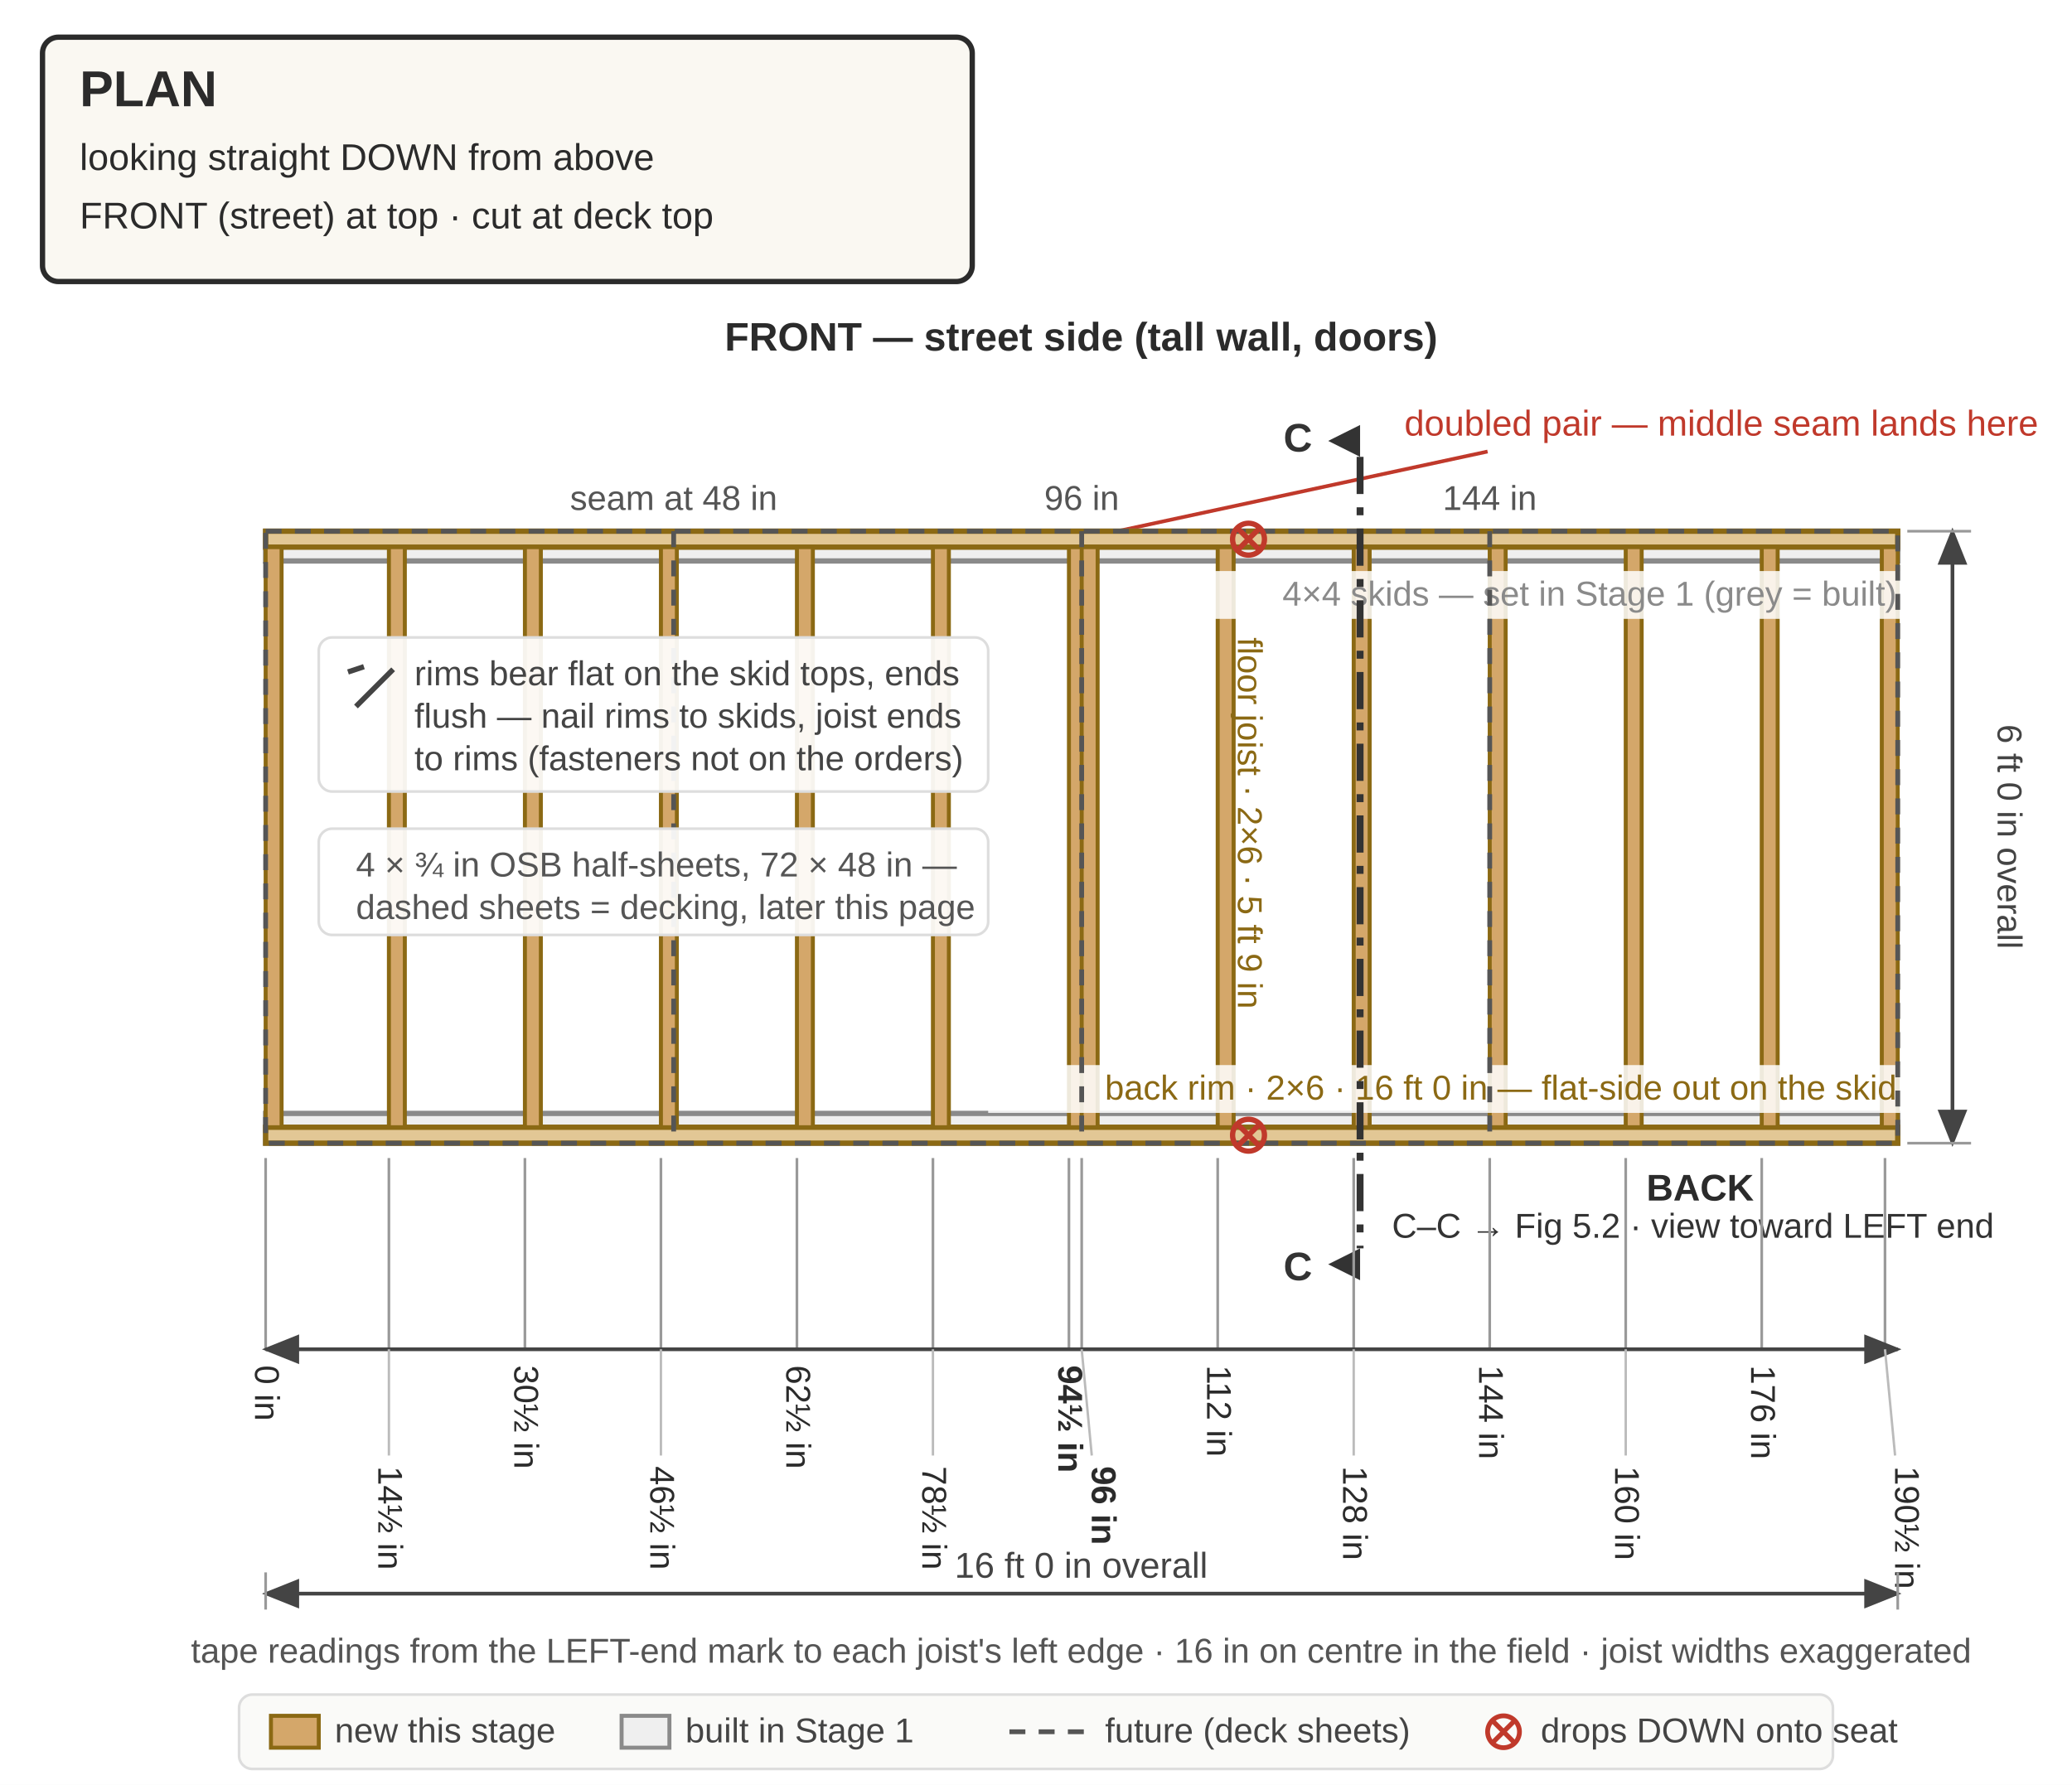
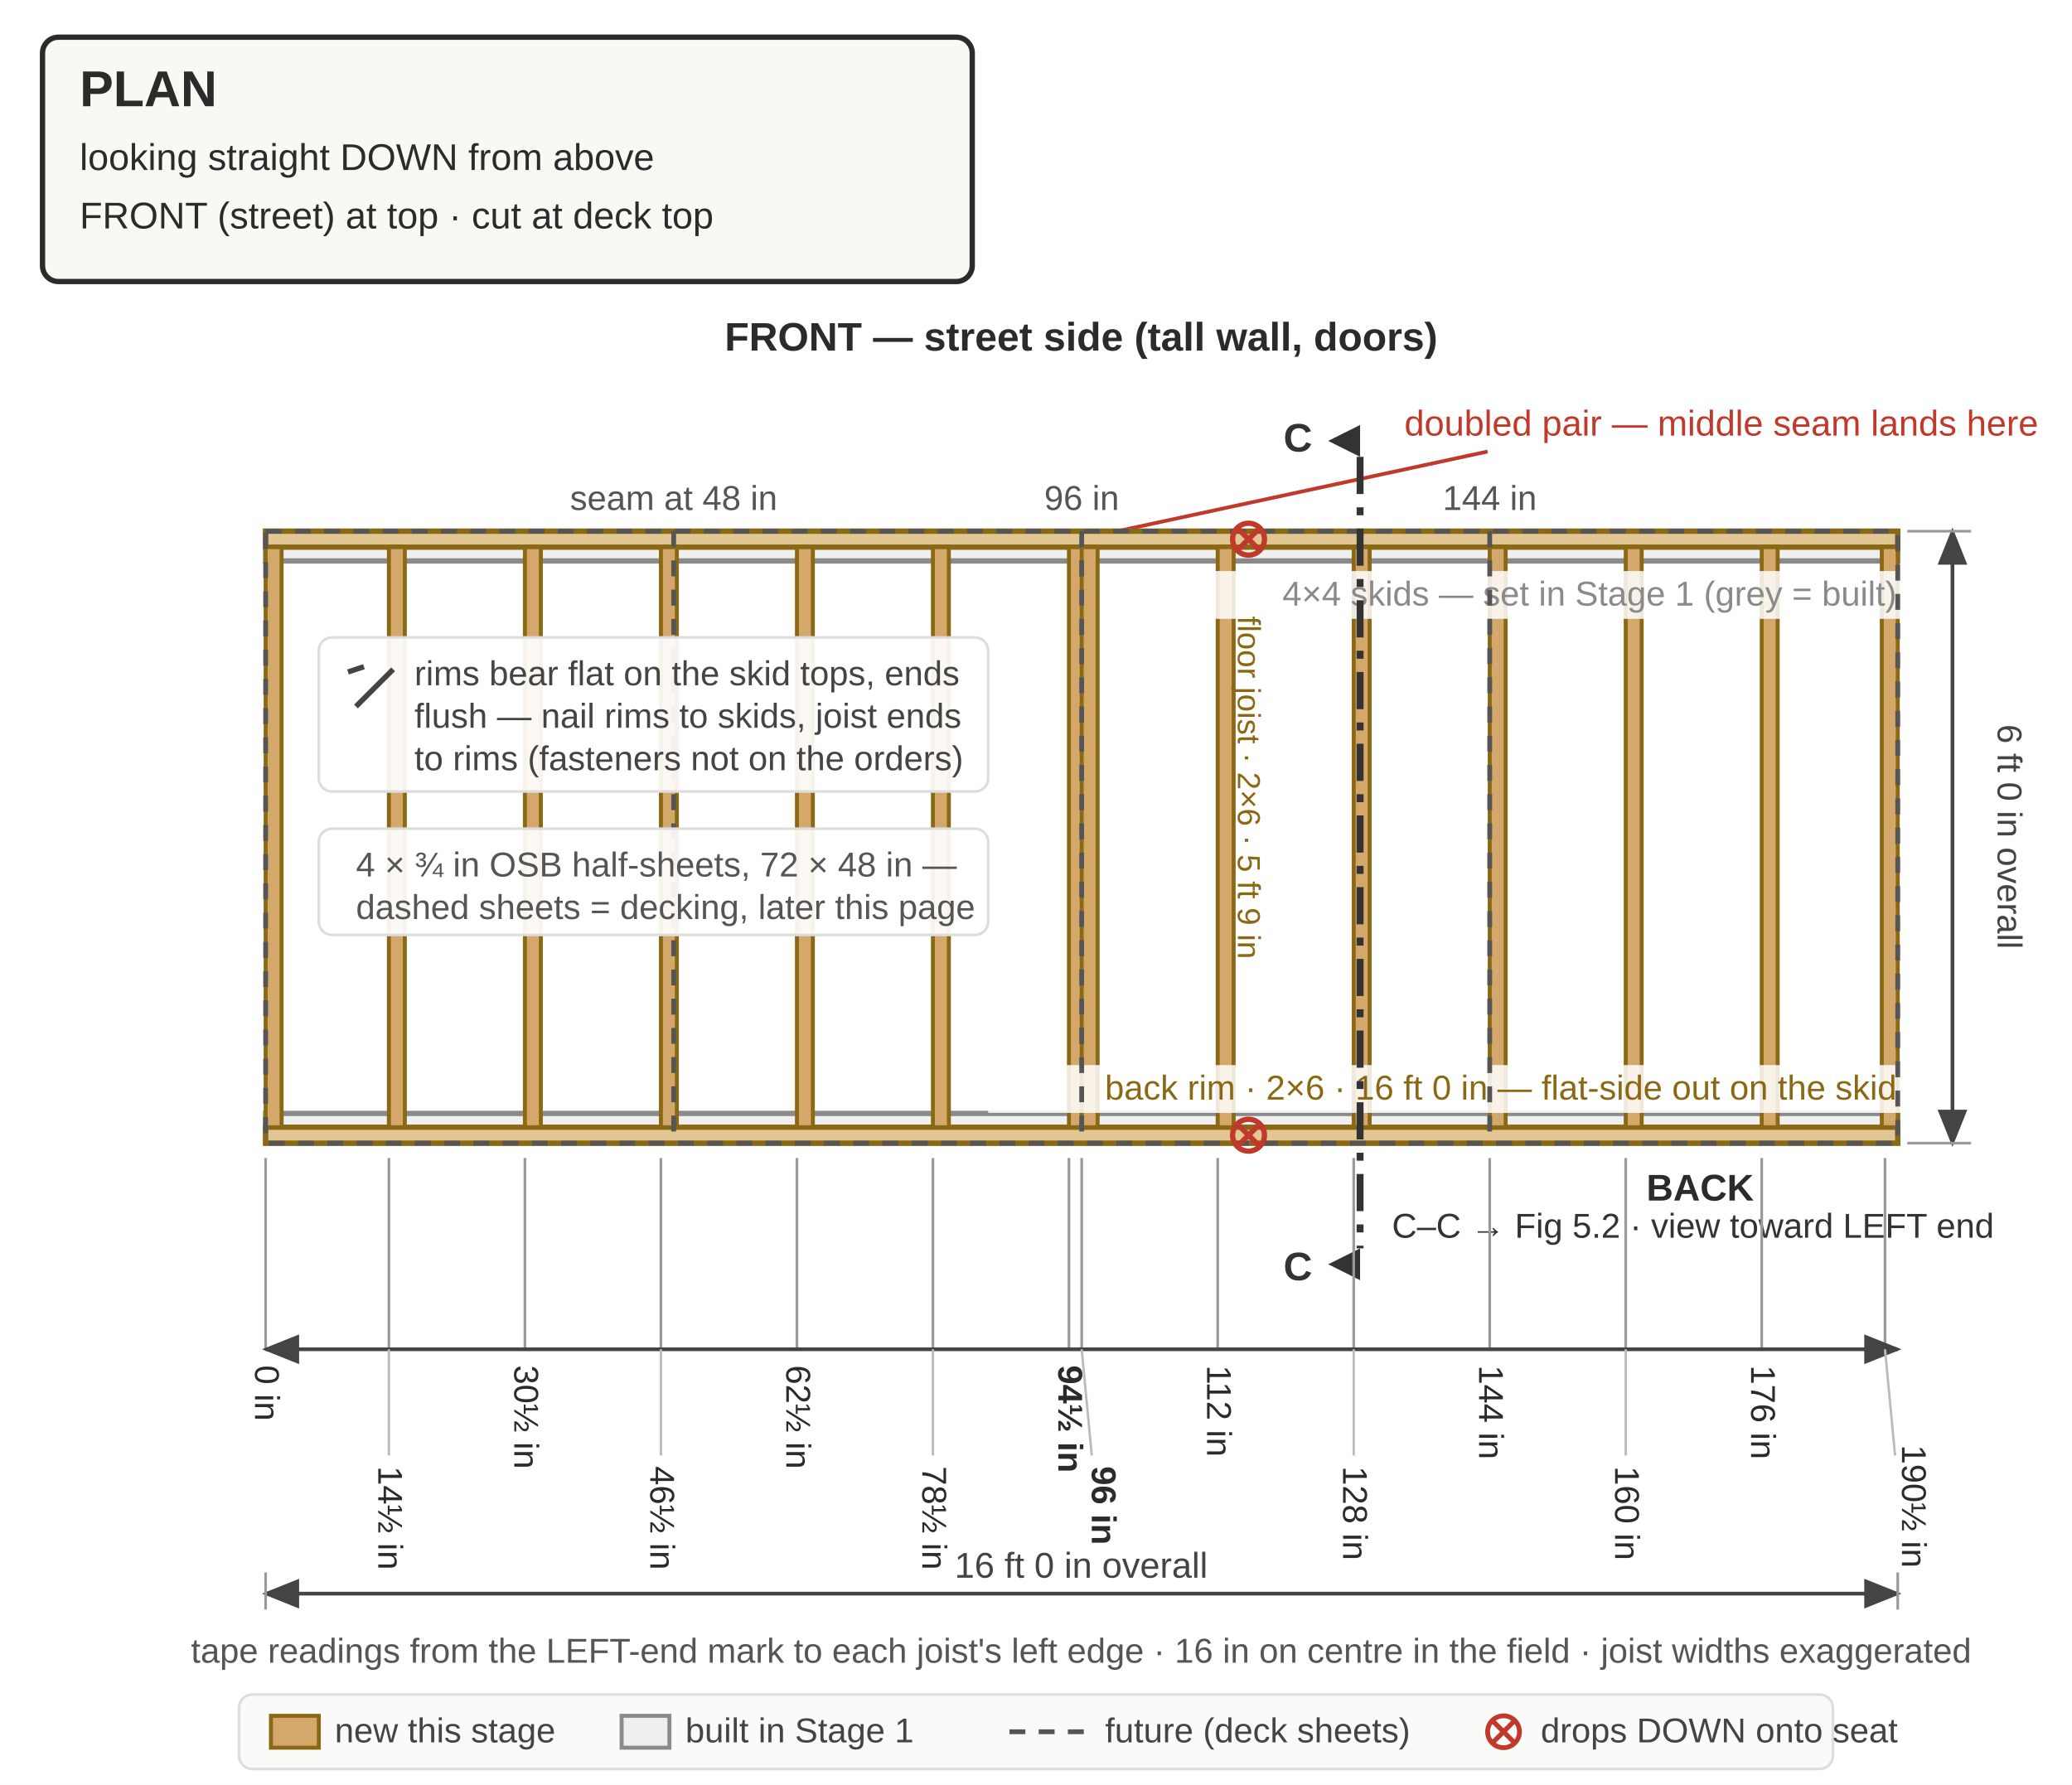
<svg xmlns="http://www.w3.org/2000/svg" viewBox="0 0 780 672" font-family="Arial, Helvetica, sans-serif">
  <rect width="780" height="672" fill="#ffffff" />
  <defs>
    <marker id="dim05a" markerWidth="10" markerHeight="8" refX="9" refY="4" orient="auto">
      <path d="M0,0 L10,4 L0,8 Z" fill="#444" />
    </marker>
    <marker id="dim05as" markerWidth="10" markerHeight="8" refX="1" refY="4" orient="auto">
      <path d="M10,0 L0,4 L10,8 Z" fill="#444" />
    </marker>
  </defs>
  <g>
    <rect x="16" y="14" width="350" height="92" fill="#faf8f2" stroke="#2b2b2b" stroke-width="2" rx="6" />
    <text x="30" y="40" font-size="19" font-weight="bold" fill="#2b2b2b">PLAN</text>
    <text x="30" y="64" font-size="14" fill="#2b2b2b">looking straight DOWN from above</text>
    <text x="30" y="86" font-size="14" fill="#2b2b2b">FRONT (street) at top · cut at deck top</text>
  </g>
  <text x="407" y="132" text-anchor="middle" font-size="15" font-weight="bold" fill="#2b2b2b">FRONT — street side (tall wall, doors)</text>
  <text x="648" y="164" text-anchor="middle" font-size="13.5" fill="#c0392b">doubled pair — middle seam lands here</text>
  <path d="M560,170 L416,201" stroke="#c0392b" stroke-width="1.4" fill="none" />
  <g fill="#efefef" stroke="#8a8a8a" stroke-width="2">
    <rect x="100" y="200" width="614.4" height="11.2" />
    <rect x="100" y="419.2" width="614.4" height="11.2" />
  </g>
  <g fill="#e2c795" stroke="#8B6914" stroke-width="2">
    <rect x="100" y="200" width="614.4" height="6" />
    <rect x="100" y="424.4" width="614.4" height="6" />
  </g>
  <g fill="#d4a76a" stroke="#8B6914" stroke-width="1.5">
    <rect x="100" y="206" width="6" height="218.4" />
    <rect x="146.4" y="206" width="6" height="218.4" />
    <rect x="197.6" y="206" width="6" height="218.4" />
    <rect x="248.8" y="206" width="6" height="218.4" />
    <rect x="300" y="206" width="6" height="218.4" />
    <rect x="351.2" y="206" width="6" height="218.4" />
    <rect x="402.4" y="206" width="6" height="218.4" />
    <rect x="407.2" y="206" width="6" height="218.4" />
    <rect x="458.4" y="206" width="6" height="218.4" />
    <rect x="509.6" y="206" width="6" height="218.4" />
    <rect x="560.8" y="206" width="6" height="218.4" />
    <rect x="612" y="206" width="6" height="218.4" />
    <rect x="663.2" y="206" width="6" height="218.4" />
    <rect x="708.4" y="206" width="6" height="218.4" />
  </g>
  <rect x="420" y="215" width="300" height="18" fill="#ffffff" opacity="0.85" />
  <text x="714" y="228" text-anchor="end" font-size="13" fill="#8a8a8a">4×4 skids — set in Stage 1 (grey = built)</text>
  <rect x="372" y="401" width="346" height="18" fill="#ffffff" opacity="0.85" />
  <text x="714" y="414" text-anchor="end" font-size="13" fill="#8B6914">back rim · 2×6 · 16 ft 0 in — flat-side out on the skid</text>
-   <text transform="translate(466,240) rotate(90)" font-size="13" fill="#8B6914">floor joist · 2×6 · 5 ft 9 in</text>
+   <text transform="translate(466,232) rotate(90)" font-size="12" fill="#8B6914">floor joist · 2×6 · 5 ft 9 in</text>
  <g fill="none" stroke="#555" stroke-width="1.8" stroke-dasharray="6,5">
    <rect x="100" y="200" width="614.4" height="230.4" />
    <line x1="253.6" y1="200" x2="253.6" y2="430.4" />
    <line x1="407.2" y1="200" x2="407.2" y2="430.4" />
    <line x1="560.8" y1="200" x2="560.8" y2="430.4" />
  </g>
  <g font-size="13" fill="#555" text-anchor="middle">
    <text x="253.6" y="192">seam at 48 in</text>
    <text x="407.2" y="192">96 in</text>
    <text x="560.8" y="192">144 in</text>
  </g>
  <g>
    <rect x="120" y="240" width="252" height="58" fill="#ffffff" fill-opacity="0.92" stroke="#ddd" rx="5" />
    <g stroke="#444" stroke-width="2">
      <line x1="134" y1="266" x2="148" y2="252" />
      <line x1="131" y1="253" x2="137" y2="251" />
    </g>
    <text x="156" y="258" font-size="13" fill="#444">rims bear flat on the skid tops, ends</text>
    <text x="156" y="274" font-size="13" fill="#444">flush — nail rims to skids, joist ends</text>
    <text x="156" y="290" font-size="13" fill="#444">to rims (fasteners not on the orders)</text>
    <rect x="120" y="312" width="252" height="40" fill="#ffffff" fill-opacity="0.92" stroke="#ddd" rx="5" />
    <text x="134" y="330" font-size="13" fill="#555">4 × ¾ in OSB half-sheets, 72 × 48 in —</text>
    <text x="134" y="346" font-size="13" fill="#555">dashed sheets = decking, later this page</text>
  </g>
  <g stroke="#c0392b" stroke-width="2" fill="none">
    <circle cx="470" cy="203" r="6" />
    <line x1="465.8" y1="198.8" x2="474.2" y2="207.2" />
    <line x1="474.2" y1="198.8" x2="465.8" y2="207.2" />
    <circle cx="470" cy="427.4" r="6" />
    <line x1="465.8" y1="423.2" x2="474.2" y2="431.6" />
    <line x1="474.2" y1="423.2" x2="465.8" y2="431.6" />
  </g>
  <line x1="512" y1="172" x2="512" y2="470" stroke="#333" stroke-width="2.6" stroke-dasharray="14,5,3,5" />
  <path d="M500,166 L512,160 L512,172 Z" fill="#333" />
  <path d="M500,476 L512,470 L512,482 Z" fill="#333" />
  <text x="494" y="170" text-anchor="end" font-size="15" font-weight="bold" fill="#333">C</text>
  <text x="494" y="482" text-anchor="end" font-size="15" font-weight="bold" fill="#333">C</text>
  <text x="524" y="466" font-size="13" fill="#333">C–C → Fig 5.2 · view toward LEFT end</text>
  <g stroke="#999" stroke-width="1">
    <line x1="100" y1="436" x2="100" y2="508" />
    <line x1="146.4" y1="436" x2="146.4" y2="508" />
    <line x1="197.6" y1="436" x2="197.6" y2="508" />
    <line x1="248.8" y1="436" x2="248.8" y2="508" />
    <line x1="300" y1="436" x2="300" y2="508" />
    <line x1="351.2" y1="436" x2="351.2" y2="508" />
    <line x1="402.4" y1="436" x2="402.4" y2="508" />
    <line x1="407.2" y1="436" x2="407.2" y2="508" />
    <line x1="458.4" y1="436" x2="458.4" y2="508" />
    <line x1="509.6" y1="436" x2="509.6" y2="508" />
    <line x1="560.8" y1="436" x2="560.8" y2="508" />
    <line x1="612" y1="436" x2="612" y2="508" />
    <line x1="663.2" y1="436" x2="663.2" y2="508" />
    <line x1="709.6" y1="436" x2="709.6" y2="508" />
  </g>
  <text x="640" y="452" text-anchor="middle" font-size="14" font-weight="bold" fill="#2b2b2b">BACK</text>
  <line x1="100" y1="508" x2="714.4" y2="508" stroke="#444" stroke-width="1.4" marker-start="url(#dim05as)" marker-end="url(#dim05a)" />
  <g font-size="13" fill="#2b2b2b">
    <text transform="translate(96,514) rotate(90)">0 in</text>
    <text transform="translate(142.4,552) rotate(90)">14½ in</text>
    <text transform="translate(193.6,514) rotate(90)">30½ in</text>
    <text transform="translate(244.8,552) rotate(90)">46½ in</text>
    <text transform="translate(296,514) rotate(90)">62½ in</text>
    <text transform="translate(347.2,552) rotate(90)">78½ in</text>
    <text transform="translate(398.4,514) rotate(90)" font-weight="bold">94½ in</text>
    <text transform="translate(411,552) rotate(90)" font-weight="bold">96 in</text>
    <text transform="translate(454.4,514) rotate(90)">112 in</text>
    <text transform="translate(505.6,552) rotate(90)">128 in</text>
    <text transform="translate(556.8,514) rotate(90)">144 in</text>
    <text transform="translate(608,552) rotate(90)">160 in</text>
    <text transform="translate(659.2,514) rotate(90)">176 in</text>
-     <text transform="translate(713.4,552) rotate(90)">190½ in</text>
+     <text transform="translate(716,544) rotate(90)">190½ in</text>
  </g>
  <g stroke="#bbb" stroke-width="0.9">
    <line x1="146.4" y1="508" x2="146.4" y2="548" />
    <line x1="248.8" y1="508" x2="248.8" y2="548" />
    <line x1="351.2" y1="508" x2="351.2" y2="548" />
    <line x1="407.2" y1="508" x2="411" y2="548" />
    <line x1="509.6" y1="508" x2="509.6" y2="548" />
    <line x1="612" y1="508" x2="612" y2="548" />
    <line x1="709.6" y1="508" x2="713.4" y2="548" />
  </g>
  <line x1="100" y1="600" x2="714.4" y2="600" stroke="#444" stroke-width="1.4" marker-start="url(#dim05as)" marker-end="url(#dim05a)" />
  <line x1="100" y1="592" x2="100" y2="606" stroke="#999" stroke-width="1" />
  <line x1="714.4" y1="592" x2="714.4" y2="606" stroke="#999" stroke-width="1" />
  <text x="407" y="594" text-anchor="middle" font-size="13.5" fill="#444">16 ft 0 in overall</text>
  <line x1="735" y1="200" x2="735" y2="430.4" stroke="#444" stroke-width="1.4" marker-start="url(#dim05as)" marker-end="url(#dim05a)" />
  <line x1="718" y1="200" x2="742" y2="200" stroke="#999" stroke-width="1" />
  <line x1="718" y1="430.4" x2="742" y2="430.4" stroke="#999" stroke-width="1" />
  <text x="752" y="315" font-size="13" fill="#444" transform="rotate(90,752,315)" text-anchor="middle">6 ft 0 in overall</text>
  <text x="407" y="626" text-anchor="middle" font-size="13" fill="#555">tape readings from the LEFT-end mark to each joist's left edge · 16 in on centre in the field · joist widths exaggerated</text>
  <g font-size="13" fill="#444">
    <rect x="90" y="638" width="600" height="28" fill="#fafaf8" stroke="#ddd" rx="5" />
    <rect x="102" y="646" width="18" height="12" fill="#d4a76a" stroke="#8B6914" stroke-width="1.5" />
    <text x="126" y="656">new this stage</text>
    <rect x="234" y="646" width="18" height="12" fill="#efefef" stroke="#8a8a8a" stroke-width="1.5" />
    <text x="258" y="656">built in Stage 1</text>
    <line x1="380" y1="652" x2="410" y2="652" stroke="#555" stroke-width="1.8" stroke-dasharray="6,5" />
    <text x="416" y="656">future (deck sheets)</text>
    <circle cx="566" cy="652" r="6" fill="none" stroke="#c0392b" stroke-width="1.8" />
    <line x1="561.8" y1="647.8" x2="570.2" y2="656.2" stroke="#c0392b" stroke-width="1.8" />
    <line x1="570.2" y1="647.8" x2="561.8" y2="656.2" stroke="#c0392b" stroke-width="1.8" />
    <text x="580" y="656">drops DOWN onto seat</text>
  </g>
</svg>
